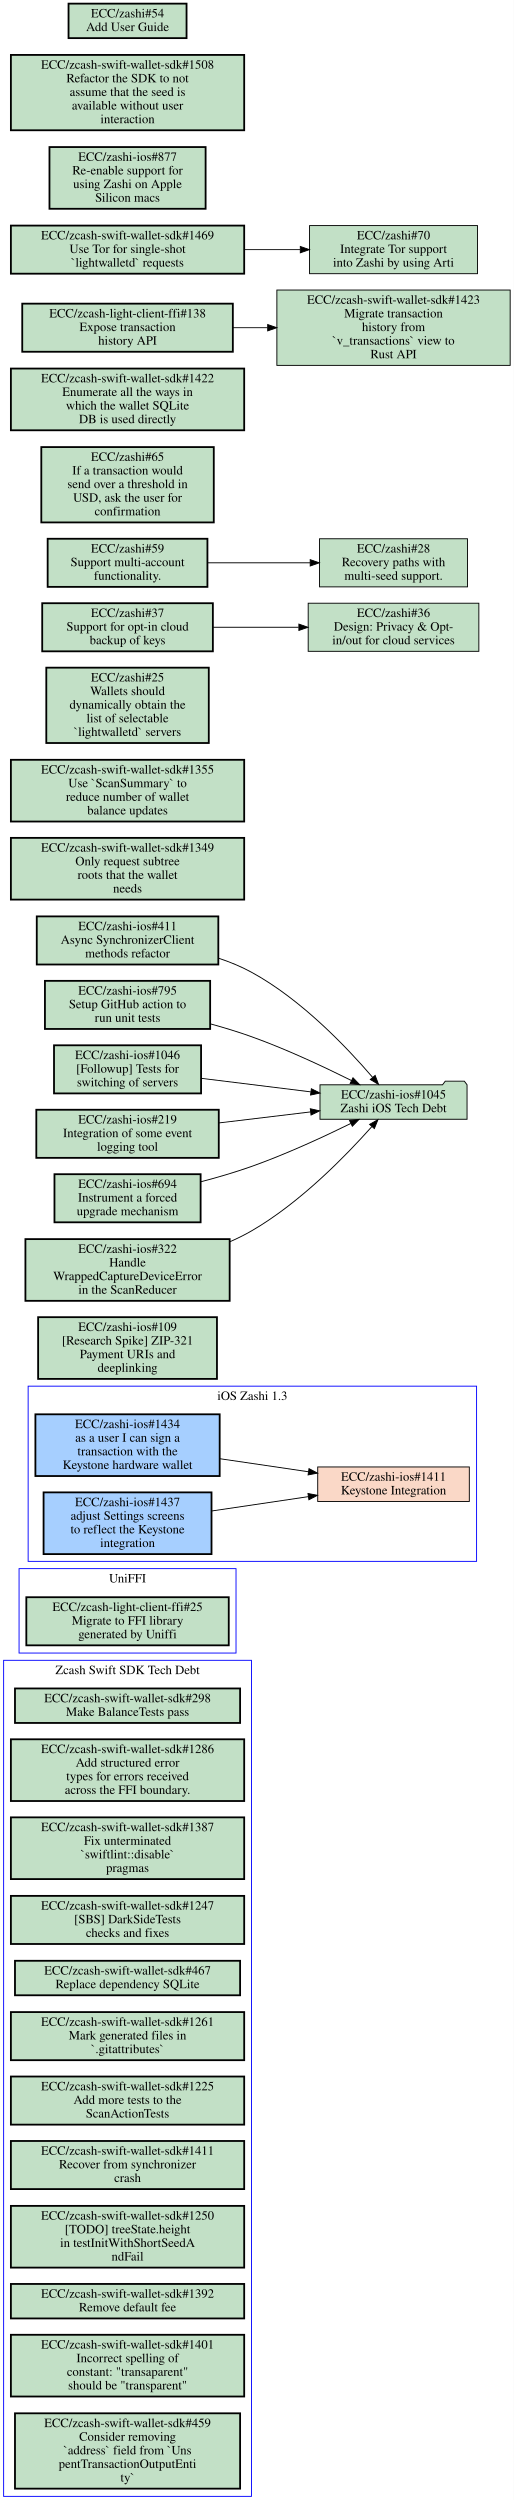
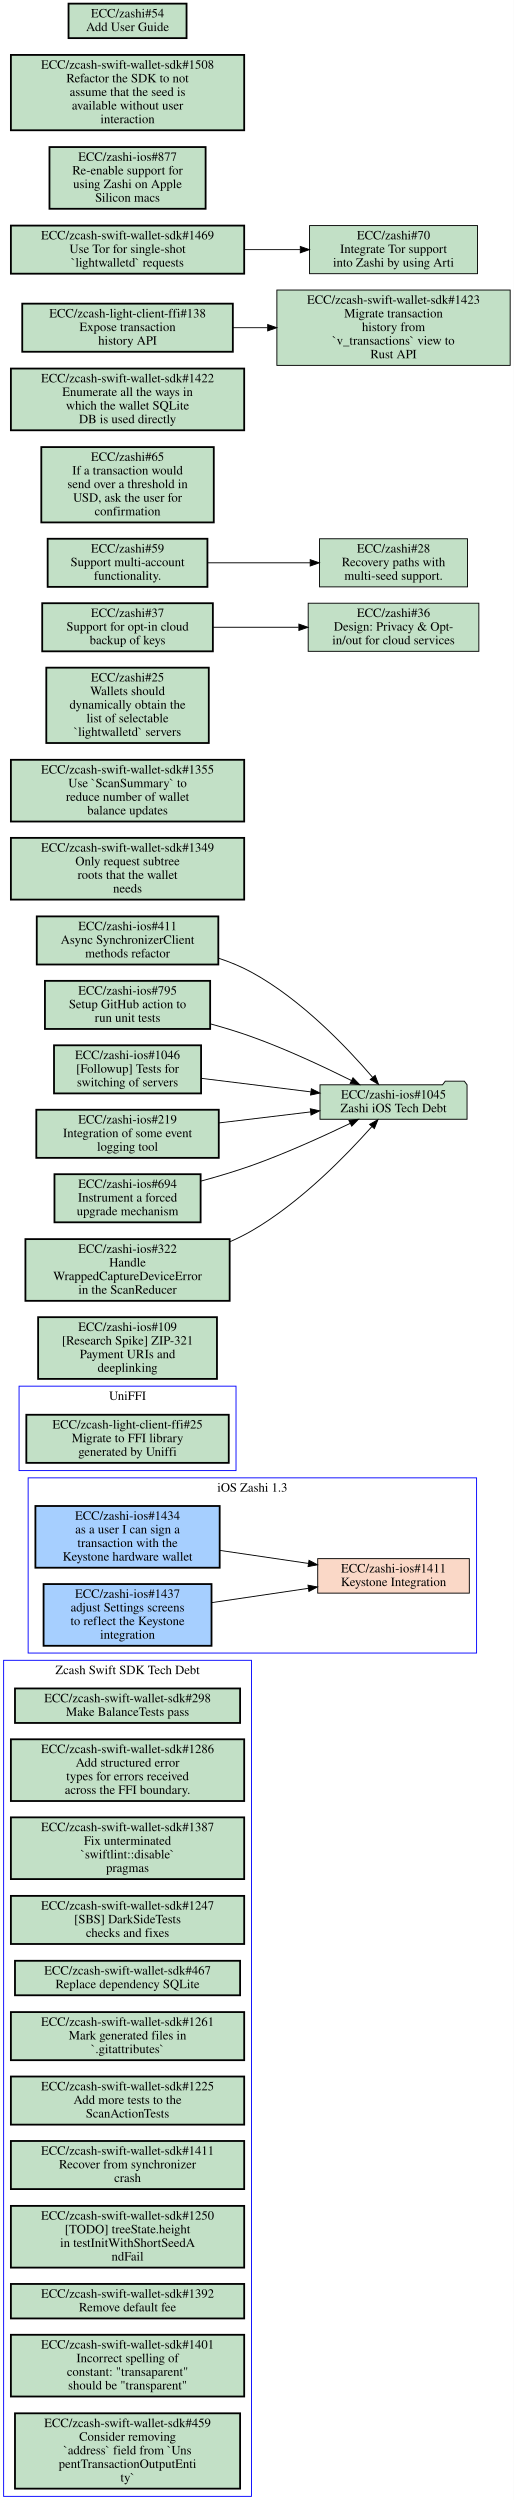
<svg xmlns="http://www.w3.org/2000/svg" xmlns:xlink="http://www.w3.org/1999/xlink" width="566pt" height="2754pt" viewBox="0.00 0.00 566.00 2754.00">
  <g id="graph0" class="graph" transform="scale(1 1) rotate(0) translate(4 2750)">
    <polygon fill="white" stroke="transparent" points="-4,4 -4,-2750 562,-2750 562,4 -4,4" />
    <g id="clust1" class="cluster">
-       <polygon fill="none" stroke="blue" points="17,-929 17,-1022 256,-1022 256,-929 17,-929" />
-       <text text-anchor="middle" x="136.5" y="-1006.8" font-family="Times,serif" font-size="14.00">UniFFI</text>
-     </g>
-     <g id="clust2" class="cluster">
-       <polygon fill="none" stroke="blue" points="27,-1030 27,-1223 521,-1223 521,-1030 27,-1030" />
-       <text text-anchor="middle" x="274" y="-1207.8" font-family="Times,serif" font-size="14.00">iOS Zashi 1.3</text>
-     </g>
-     <g id="clust3" class="cluster">
      <polygon fill="none" stroke="blue" points="0,0 0,-921 273,-921 273,0 0,0" />
      <text text-anchor="middle" x="136.5" y="-905.8" font-family="Times,serif" font-size="14.00">Zcash Swift SDK Tech Debt</text>
    </g>
+     <g id="clust2" class="cluster">
+       <polygon fill="none" stroke="blue" points="17,-1130 17,-1223 256,-1223 256,-1130 17,-1130" />
+       <text text-anchor="middle" x="136.5" y="-1207.8" font-family="Times,serif" font-size="14.00">UniFFI</text>
+     </g>
+     <g id="clust3" class="cluster">
+       <polygon fill="none" stroke="blue" points="27,-929 27,-1122 521,-1122 521,-929 27,-929" />
+       <text text-anchor="middle" x="274" y="-1106.8" font-family="Times,serif" font-size="14.00">iOS Zashi 1.3</text>
+     </g>
    <g id="node1" class="node open">
      <g id="a_node1">
-         <a xlink:href="https://github.com/Electric-Coin-Company/zcash-light-client-ffi/issues/25" xlink:title="ECC/zcash-light-client-ffi#25&#10;Migrate to FFI library&#10;generated by Uniffi" target="_blank">
-           <polygon fill="#c2e0c6" stroke="black" stroke-width="2" points="248,-990.5 25,-990.5 25,-937.5 248,-937.5 248,-990.5" />
-           <text text-anchor="middle" x="136.5" y="-975.3" font-family="Times,serif" font-size="14.00">ECC/zcash-light-client-ffi#25</text>
-           <text text-anchor="middle" x="136.5" y="-960.3" font-family="Times,serif" font-size="14.00">Migrate to FFI library</text>
-           <text text-anchor="middle" x="136.5" y="-945.3" font-family="Times,serif" font-size="14.00">generated by Uniffi</text>
-         </a>
-       </g>
-     </g>
-     <g id="node2" class="node closed">
-       <g id="a_node2">
-         <a xlink:href="https://github.com/Electric-Coin-Company/zashi-ios/issues/1411" xlink:title="ECC/zashi-ios#1411&#10;Keystone Integration" target="_blank">
-           <polygon fill="#fad8c7" stroke="black" points="513,-1134 346,-1134 346,-1096 513,-1096 513,-1134" />
-           <text text-anchor="middle" x="429.5" y="-1118.8" font-family="Times,serif" font-size="14.00">ECC/zashi-ios#1411</text>
-           <text text-anchor="middle" x="429.5" y="-1103.8" font-family="Times,serif" font-size="14.00">Keystone Integration</text>
-         </a>
-       </g>
-     </g>
-     <g id="node3" class="node committed">
-       <g id="a_node3">
-         <a xlink:href="https://github.com/Electric-Coin-Company/zashi-ios/issues/1434" xlink:title="ECC/zashi-ios#1434&#10;as a user I can sign a&#10;transaction with the&#10;Keystone hardware wallet" target="_blank">
-           <polygon fill="#a6cfff" stroke="black" stroke-width="2" points="238,-1192 35,-1192 35,-1124 238,-1124 238,-1192" />
-           <text text-anchor="middle" x="136.5" y="-1176.8" font-family="Times,serif" font-size="14.00">ECC/zashi-ios#1434</text>
-           <text text-anchor="middle" x="136.5" y="-1161.8" font-family="Times,serif" font-size="14.00">as a user I can sign a</text>
-           <text text-anchor="middle" x="136.5" y="-1146.8" font-family="Times,serif" font-size="14.00">transaction with the</text>
-           <text text-anchor="middle" x="136.5" y="-1131.8" font-family="Times,serif" font-size="14.00">Keystone hardware wallet</text>
-         </a>
-       </g>
-     </g>
-     <g id="edge1" class="edge">
-       <path fill="none" stroke="black" d="M238.05,-1143.1C269.78,-1138.5 304.66,-1133.3 335.81,-1128.7" />
-       <polygon fill="black" stroke="black" points="336.41,-1132.15 345.78,-1127.2 335.37,-1125.23 336.41,-1132.15" />
-     </g>
-     <g id="node4" class="node committed">
-       <g id="a_node4">
-         <a xlink:href="https://github.com/Electric-Coin-Company/zashi-ios/issues/1437" xlink:title="ECC/zashi-ios#1437&#10;adjust Settings screens&#10;to reflect the Keystone&#10;integration" target="_blank">
-           <polygon fill="#a6cfff" stroke="black" stroke-width="2" points="229,-1106 44,-1106 44,-1038 229,-1038 229,-1106" />
-           <text text-anchor="middle" x="136.5" y="-1090.8" font-family="Times,serif" font-size="14.00">ECC/zashi-ios#1437</text>
-           <text text-anchor="middle" x="136.5" y="-1075.8" font-family="Times,serif" font-size="14.00">adjust Settings screens</text>
-           <text text-anchor="middle" x="136.5" y="-1060.8" font-family="Times,serif" font-size="14.00">to reflect the Keystone</text>
-           <text text-anchor="middle" x="136.5" y="-1045.8" font-family="Times,serif" font-size="14.00">integration</text>
-         </a>
-       </g>
-     </g>
-     <g id="edge2" class="edge">
-       <path fill="none" stroke="black" d="M229.17,-1085.5C263.14,-1090.6 301.66,-1096.3 335.72,-1101.3" />
-       <polygon fill="black" stroke="black" points="335.26,-1104.77 345.67,-1102.8 336.3,-1097.85 335.26,-1104.77" />
-     </g>
-     <g id="node5" class="node open">
-       <g id="a_node5">
        <a xlink:href="https://github.com/Electric-Coin-Company/zcash-swift-wallet-sdk/issues/298" xlink:title="ECC/zcash-swift-wallet-sdk#298&#10;Make BalanceTests pass" target="_blank">
          <polygon fill="#c2e0c6" stroke="black" stroke-width="2" points="260.5,-890 12.5,-890 12.5,-852 260.5,-852 260.5,-890" />
          <text text-anchor="middle" x="136.5" y="-874.8" font-family="Times,serif" font-size="14.00">ECC/zcash-swift-wallet-sdk#298</text>
          <text text-anchor="middle" x="136.5" y="-859.8" font-family="Times,serif" font-size="14.00">Make BalanceTests pass</text>
        </a>
      </g>
    </g>
-     <g id="node6" class="node open">
-       <g id="a_node6">
+     <g id="node2" class="node open">
+       <g id="a_node2">
        <a xlink:href="https://github.com/Electric-Coin-Company/zcash-swift-wallet-sdk/issues/1286" xlink:title="ECC/zcash-swift-wallet-sdk#1286&#10;Add structured error&#10;types for errors received&#10;across the FFI boundary." target="_blank">
          <polygon fill="#c2e0c6" stroke="black" stroke-width="2" points="265,-834 8,-834 8,-766 265,-766 265,-834" />
          <text text-anchor="middle" x="136.5" y="-818.8" font-family="Times,serif" font-size="14.00">ECC/zcash-swift-wallet-sdk#1286</text>
          <text text-anchor="middle" x="136.5" y="-803.8" font-family="Times,serif" font-size="14.00">Add structured error</text>
          <text text-anchor="middle" x="136.5" y="-788.8" font-family="Times,serif" font-size="14.00">types for errors received</text>
          <text text-anchor="middle" x="136.5" y="-773.8" font-family="Times,serif" font-size="14.00">across the FFI boundary.</text>
        </a>
      </g>
    </g>
-     <g id="node7" class="node open">
-       <g id="a_node7">
+     <g id="node3" class="node open">
+       <g id="a_node3">
        <a xlink:href="https://github.com/Electric-Coin-Company/zcash-swift-wallet-sdk/issues/1387" xlink:title="ECC/zcash-swift-wallet-sdk#1387&#10;Fix unterminated&#10;`swiftlint::disable`&#10;pragmas" target="_blank">
          <polygon fill="#c2e0c6" stroke="black" stroke-width="2" points="265,-748 8,-748 8,-680 265,-680 265,-748" />
          <text text-anchor="middle" x="136.5" y="-732.8" font-family="Times,serif" font-size="14.00">ECC/zcash-swift-wallet-sdk#1387</text>
          <text text-anchor="middle" x="136.5" y="-717.8" font-family="Times,serif" font-size="14.00">Fix unterminated</text>
          <text text-anchor="middle" x="136.5" y="-702.8" font-family="Times,serif" font-size="14.00">`swiftlint::disable`</text>
          <text text-anchor="middle" x="136.5" y="-687.8" font-family="Times,serif" font-size="14.00">pragmas</text>
        </a>
      </g>
    </g>
-     <g id="node8" class="node open">
-       <g id="a_node8">
+     <g id="node4" class="node open">
+       <g id="a_node4">
        <a xlink:href="https://github.com/Electric-Coin-Company/zcash-swift-wallet-sdk/issues/1247" xlink:title="ECC/zcash-swift-wallet-sdk#1247&#10;[SBS] DarkSideTests&#10;checks and fixes" target="_blank">
          <polygon fill="#c2e0c6" stroke="black" stroke-width="2" points="265,-661.5 8,-661.5 8,-608.5 265,-608.5 265,-661.5" />
          <text text-anchor="middle" x="136.5" y="-646.3" font-family="Times,serif" font-size="14.00">ECC/zcash-swift-wallet-sdk#1247</text>
          <text text-anchor="middle" x="136.5" y="-631.3" font-family="Times,serif" font-size="14.00">[SBS] DarkSideTests</text>
          <text text-anchor="middle" x="136.5" y="-616.3" font-family="Times,serif" font-size="14.00">checks and fixes</text>
        </a>
      </g>
    </g>
-     <g id="node9" class="node open">
-       <g id="a_node9">
+     <g id="node5" class="node open">
+       <g id="a_node5">
        <a xlink:href="https://github.com/Electric-Coin-Company/zcash-swift-wallet-sdk/issues/467" xlink:title="ECC/zcash-swift-wallet-sdk#467&#10;Replace dependency SQLite" target="_blank">
          <polygon fill="#c2e0c6" stroke="black" stroke-width="2" points="260.5,-590 12.5,-590 12.5,-552 260.5,-552 260.5,-590" />
          <text text-anchor="middle" x="136.5" y="-574.8" font-family="Times,serif" font-size="14.00">ECC/zcash-swift-wallet-sdk#467</text>
          <text text-anchor="middle" x="136.5" y="-559.8" font-family="Times,serif" font-size="14.00">Replace dependency SQLite</text>
        </a>
      </g>
    </g>
-     <g id="node10" class="node open">
-       <g id="a_node10">
+     <g id="node6" class="node open">
+       <g id="a_node6">
        <a xlink:href="https://github.com/Electric-Coin-Company/zcash-swift-wallet-sdk/issues/1261" xlink:title="ECC/zcash-swift-wallet-sdk#1261&#10;Mark generated files in&#10;`.gitattributes`" target="_blank">
          <polygon fill="#c2e0c6" stroke="black" stroke-width="2" points="265,-533.5 8,-533.5 8,-480.5 265,-480.5 265,-533.5" />
          <text text-anchor="middle" x="136.5" y="-518.3" font-family="Times,serif" font-size="14.00">ECC/zcash-swift-wallet-sdk#1261</text>
          <text text-anchor="middle" x="136.5" y="-503.3" font-family="Times,serif" font-size="14.00">Mark generated files in</text>
          <text text-anchor="middle" x="136.5" y="-488.3" font-family="Times,serif" font-size="14.00">`.gitattributes`</text>
        </a>
      </g>
    </g>
-     <g id="node11" class="node open">
-       <g id="a_node11">
+     <g id="node7" class="node open">
+       <g id="a_node7">
        <a xlink:href="https://github.com/Electric-Coin-Company/zcash-swift-wallet-sdk/issues/1225" xlink:title="ECC/zcash-swift-wallet-sdk#1225&#10;Add more tests to the&#10;ScanActionTests" target="_blank">
          <polygon fill="#c2e0c6" stroke="black" stroke-width="2" points="265,-462.5 8,-462.5 8,-409.5 265,-409.5 265,-462.5" />
          <text text-anchor="middle" x="136.5" y="-447.3" font-family="Times,serif" font-size="14.00">ECC/zcash-swift-wallet-sdk#1225</text>
          <text text-anchor="middle" x="136.5" y="-432.3" font-family="Times,serif" font-size="14.00">Add more tests to the</text>
          <text text-anchor="middle" x="136.5" y="-417.3" font-family="Times,serif" font-size="14.00">ScanActionTests</text>
        </a>
      </g>
    </g>
-     <g id="node12" class="node open">
-       <g id="a_node12">
+     <g id="node8" class="node open">
+       <g id="a_node8">
        <a xlink:href="https://github.com/Electric-Coin-Company/zcash-swift-wallet-sdk/issues/1411" xlink:title="ECC/zcash-swift-wallet-sdk#1411&#10;Recover from synchronizer&#10;crash" target="_blank">
          <polygon fill="#c2e0c6" stroke="black" stroke-width="2" points="265,-391.5 8,-391.5 8,-338.5 265,-338.5 265,-391.5" />
          <text text-anchor="middle" x="136.5" y="-376.3" font-family="Times,serif" font-size="14.00">ECC/zcash-swift-wallet-sdk#1411</text>
          <text text-anchor="middle" x="136.5" y="-361.3" font-family="Times,serif" font-size="14.00">Recover from synchronizer</text>
          <text text-anchor="middle" x="136.5" y="-346.3" font-family="Times,serif" font-size="14.00">crash</text>
        </a>
      </g>
    </g>
-     <g id="node13" class="node open">
-       <g id="a_node13">
+     <g id="node9" class="node open">
+       <g id="a_node9">
        <a xlink:href="https://github.com/Electric-Coin-Company/zcash-swift-wallet-sdk/issues/1250" xlink:title="ECC/zcash-swift-wallet-sdk#1250&#10;[TODO] treeState.height&#10;in testInitWithShortSeedA&#10;ndFail" target="_blank">
          <polygon fill="#c2e0c6" stroke="black" stroke-width="2" points="265,-320 8,-320 8,-252 265,-252 265,-320" />
          <text text-anchor="middle" x="136.5" y="-304.8" font-family="Times,serif" font-size="14.00">ECC/zcash-swift-wallet-sdk#1250</text>
          <text text-anchor="middle" x="136.5" y="-289.8" font-family="Times,serif" font-size="14.00">[TODO] treeState.height</text>
          <text text-anchor="middle" x="136.5" y="-274.8" font-family="Times,serif" font-size="14.00">in testInitWithShortSeedA</text>
          <text text-anchor="middle" x="136.5" y="-259.8" font-family="Times,serif" font-size="14.00">ndFail</text>
        </a>
      </g>
    </g>
-     <g id="node14" class="node open">
-       <g id="a_node14">
+     <g id="node10" class="node open">
+       <g id="a_node10">
        <a xlink:href="https://github.com/Electric-Coin-Company/zcash-swift-wallet-sdk/issues/1392" xlink:title="ECC/zcash-swift-wallet-sdk#1392&#10;Remove default fee" target="_blank">
          <polygon fill="#c2e0c6" stroke="black" stroke-width="2" points="265,-234 8,-234 8,-196 265,-196 265,-234" />
          <text text-anchor="middle" x="136.5" y="-218.8" font-family="Times,serif" font-size="14.00">ECC/zcash-swift-wallet-sdk#1392</text>
          <text text-anchor="middle" x="136.5" y="-203.8" font-family="Times,serif" font-size="14.00">Remove default fee</text>
        </a>
      </g>
    </g>
-     <g id="node15" class="node open">
-       <g id="a_node15">
+     <g id="node11" class="node open">
+       <g id="a_node11">
        <a xlink:href="https://github.com/Electric-Coin-Company/zcash-swift-wallet-sdk/issues/1401" xlink:title="ECC/zcash-swift-wallet-sdk#1401&#10;Incorrect spelling of&#10;constant: &quot;transaparent&quot;&#10;should be &quot;transparent&quot;" target="_blank">
          <polygon fill="#c2e0c6" stroke="black" stroke-width="2" points="265,-178 8,-178 8,-110 265,-110 265,-178" />
          <text text-anchor="middle" x="136.5" y="-162.8" font-family="Times,serif" font-size="14.00">ECC/zcash-swift-wallet-sdk#1401</text>
          <text text-anchor="middle" x="136.5" y="-147.8" font-family="Times,serif" font-size="14.00">Incorrect spelling of</text>
          <text text-anchor="middle" x="136.5" y="-132.8" font-family="Times,serif" font-size="14.00">constant: "transaparent"</text>
          <text text-anchor="middle" x="136.5" y="-117.8" font-family="Times,serif" font-size="14.00">should be "transparent"</text>
        </a>
      </g>
    </g>
-     <g id="node16" class="node open">
-       <g id="a_node16">
+     <g id="node12" class="node open">
+       <g id="a_node12">
        <a xlink:href="https://github.com/Electric-Coin-Company/zcash-swift-wallet-sdk/issues/459" xlink:title="ECC/zcash-swift-wallet-sdk#459&#10;Consider removing&#10;`address` field from `Uns&#10;pentTransactionOutputEnti&#10;ty`" target="_blank">
          <polygon fill="#c2e0c6" stroke="black" stroke-width="2" points="260.5,-91.5 12.5,-91.5 12.5,-8.5 260.5,-8.5 260.5,-91.5" />
          <text text-anchor="middle" x="136.5" y="-76.3" font-family="Times,serif" font-size="14.00">ECC/zcash-swift-wallet-sdk#459</text>
          <text text-anchor="middle" x="136.5" y="-61.3" font-family="Times,serif" font-size="14.00">Consider removing</text>
          <text text-anchor="middle" x="136.5" y="-46.3" font-family="Times,serif" font-size="14.00">`address` field from `Uns</text>
          <text text-anchor="middle" x="136.5" y="-31.3" font-family="Times,serif" font-size="14.00">pentTransactionOutputEnti</text>
          <text text-anchor="middle" x="136.5" y="-16.3" font-family="Times,serif" font-size="14.00">ty`</text>
        </a>
      </g>
+     </g>
+     <g id="node13" class="node open">
+       <g id="a_node13">
+         <a xlink:href="https://github.com/Electric-Coin-Company/zcash-light-client-ffi/issues/25" xlink:title="ECC/zcash-light-client-ffi#25&#10;Migrate to FFI library&#10;generated by Uniffi" target="_blank">
+           <polygon fill="#c2e0c6" stroke="black" stroke-width="2" points="248,-1191.5 25,-1191.5 25,-1138.5 248,-1138.5 248,-1191.5" />
+           <text text-anchor="middle" x="136.5" y="-1176.3" font-family="Times,serif" font-size="14.00">ECC/zcash-light-client-ffi#25</text>
+           <text text-anchor="middle" x="136.5" y="-1161.3" font-family="Times,serif" font-size="14.00">Migrate to FFI library</text>
+           <text text-anchor="middle" x="136.5" y="-1146.3" font-family="Times,serif" font-size="14.00">generated by Uniffi</text>
+         </a>
+       </g>
+     </g>
+     <g id="node14" class="node closed">
+       <g id="a_node14">
+         <a xlink:href="https://github.com/Electric-Coin-Company/zashi-ios/issues/1411" xlink:title="ECC/zashi-ios#1411&#10;Keystone Integration" target="_blank">
+           <polygon fill="#fad8c7" stroke="black" points="513,-1033 346,-1033 346,-995 513,-995 513,-1033" />
+           <text text-anchor="middle" x="429.5" y="-1017.8" font-family="Times,serif" font-size="14.00">ECC/zashi-ios#1411</text>
+           <text text-anchor="middle" x="429.5" y="-1002.8" font-family="Times,serif" font-size="14.00">Keystone Integration</text>
+         </a>
+       </g>
+     </g>
+     <g id="node15" class="node committed">
+       <g id="a_node15">
+         <a xlink:href="https://github.com/Electric-Coin-Company/zashi-ios/issues/1434" xlink:title="ECC/zashi-ios#1434&#10;as a user I can sign a&#10;transaction with the&#10;Keystone hardware wallet" target="_blank">
+           <polygon fill="#a6cfff" stroke="black" stroke-width="2" points="238,-1091 35,-1091 35,-1023 238,-1023 238,-1091" />
+           <text text-anchor="middle" x="136.5" y="-1075.8" font-family="Times,serif" font-size="14.00">ECC/zashi-ios#1434</text>
+           <text text-anchor="middle" x="136.5" y="-1060.8" font-family="Times,serif" font-size="14.00">as a user I can sign a</text>
+           <text text-anchor="middle" x="136.5" y="-1045.8" font-family="Times,serif" font-size="14.00">transaction with the</text>
+           <text text-anchor="middle" x="136.5" y="-1030.8" font-family="Times,serif" font-size="14.00">Keystone hardware wallet</text>
+         </a>
+       </g>
+     </g>
+     <g id="edge1" class="edge">
+       <path fill="none" stroke="black" d="M238.05,-1042.1C269.78,-1037.5 304.66,-1032.3 335.81,-1027.7" />
+       <polygon fill="black" stroke="black" points="336.41,-1031.15 345.78,-1026.2 335.37,-1024.23 336.41,-1031.15" />
+     </g>
+     <g id="node16" class="node committed">
+       <g id="a_node16">
+         <a xlink:href="https://github.com/Electric-Coin-Company/zashi-ios/issues/1437" xlink:title="ECC/zashi-ios#1437&#10;adjust Settings screens&#10;to reflect the Keystone&#10;integration" target="_blank">
+           <polygon fill="#a6cfff" stroke="black" stroke-width="2" points="229,-1005 44,-1005 44,-937 229,-937 229,-1005" />
+           <text text-anchor="middle" x="136.5" y="-989.8" font-family="Times,serif" font-size="14.00">ECC/zashi-ios#1437</text>
+           <text text-anchor="middle" x="136.5" y="-974.8" font-family="Times,serif" font-size="14.00">adjust Settings screens</text>
+           <text text-anchor="middle" x="136.5" y="-959.8" font-family="Times,serif" font-size="14.00">to reflect the Keystone</text>
+           <text text-anchor="middle" x="136.5" y="-944.8" font-family="Times,serif" font-size="14.00">integration</text>
+         </a>
+       </g>
+     </g>
+     <g id="edge2" class="edge">
+       <path fill="none" stroke="black" d="M229.17,-984.55C263.14,-989.57 301.66,-995.3 335.72,-1000.3" />
+       <polygon fill="black" stroke="black" points="335.26,-1003.77 345.67,-1001.8 336.3,-996.85 335.26,-1003.77" />
    </g>
    <g id="node17" class="node open">
      <g id="a_node17">
        <a xlink:href="https://github.com/Electric-Coin-Company/zashi-ios/issues/109" xlink:title="ECC/zashi-ios#109&#10;[Research Spike] ZIP-321&#10;Payment URIs and&#10;deeplinking" target="_blank">
          <polygon fill="#c2e0c6" stroke="black" stroke-width="2" points="235,-1299 38,-1299 38,-1231 235,-1231 235,-1299" />
          <text text-anchor="middle" x="136.5" y="-1283.8" font-family="Times,serif" font-size="14.00">ECC/zashi-ios#109</text>
          <text text-anchor="middle" x="136.5" y="-1268.8" font-family="Times,serif" font-size="14.00">[Research Spike] ZIP-321</text>
          <text text-anchor="middle" x="136.5" y="-1253.8" font-family="Times,serif" font-size="14.00">Payment URIs and</text>
          <text text-anchor="middle" x="136.5" y="-1238.8" font-family="Times,serif" font-size="14.00">deeplinking</text>
        </a>
      </g>
    </g>
    <g id="node18" class="node open">
      <g id="a_node18">
        <a xlink:href="https://github.com/Electric-Coin-Company/zashi-ios/issues/411" xlink:title="ECC/zashi-ios#411&#10;Async SynchronizerClient&#10;methods refactor" target="_blank">
          <polygon fill="#c2e0c6" stroke="black" stroke-width="2" points="236.5,-1740.5 36.5,-1740.5 36.5,-1687.5 236.5,-1687.5 236.5,-1740.5" />
          <text text-anchor="middle" x="136.5" y="-1725.3" font-family="Times,serif" font-size="14.00">ECC/zashi-ios#411</text>
          <text text-anchor="middle" x="136.5" y="-1710.3" font-family="Times,serif" font-size="14.00">Async SynchronizerClient</text>
          <text text-anchor="middle" x="136.5" y="-1695.3" font-family="Times,serif" font-size="14.00">methods refactor</text>
        </a>
      </g>
    </g>
    <g id="node19" class="node open">
      <g id="a_node19">
        <a xlink:href="https://github.com/Electric-Coin-Company/zashi-ios/issues/1045" xlink:title="ECC/zashi-ios#1045&#10;Zashi iOS Tech Debt" target="_blank">
          <polygon fill="#c2e0c6" stroke="black" points="510.5,-1555 507.5,-1559 486.5,-1559 483.5,-1555 348.5,-1555 348.5,-1517 510.5,-1517 510.5,-1555" />
          <text text-anchor="middle" x="429.5" y="-1539.8" font-family="Times,serif" font-size="14.00">ECC/zashi-ios#1045</text>
          <text text-anchor="middle" x="429.5" y="-1524.8" font-family="Times,serif" font-size="14.00">Zashi iOS Tech Debt</text>
        </a>
      </g>
    </g>
    <g id="edge3" class="edge">
      <path fill="none" stroke="black" d="M236.64,-1694.5C249.25,-1690.3 261.69,-1685.2 273,-1679 327.95,-1649.1 378.7,-1595.6 406.46,-1563.2" />
      <polygon fill="black" stroke="black" points="409.26,-1565.31 413.01,-1555.4 403.9,-1560.81 409.26,-1565.31" />
    </g>
    <g id="node20" class="node open">
      <g id="a_node20">
        <a xlink:href="https://github.com/Electric-Coin-Company/zashi-ios/issues/795" xlink:title="ECC/zashi-ios#795&#10;Setup GitHub action to&#10;run unit tests" target="_blank">
          <polygon fill="#c2e0c6" stroke="black" stroke-width="2" points="227.5,-1669.5 45.5,-1669.5 45.5,-1616.5 227.5,-1616.5 227.5,-1669.5" />
          <text text-anchor="middle" x="136.5" y="-1654.3" font-family="Times,serif" font-size="14.00">ECC/zashi-ios#795</text>
          <text text-anchor="middle" x="136.5" y="-1639.3" font-family="Times,serif" font-size="14.00">Setup GitHub action to</text>
          <text text-anchor="middle" x="136.5" y="-1624.3" font-family="Times,serif" font-size="14.00">run unit tests</text>
        </a>
      </g>
    </g>
    <g id="edge4" class="edge">
      <path fill="none" stroke="black" d="M227.84,-1622.1C243.06,-1617.9 258.59,-1613.2 273,-1608 311.08,-1594.4 352.57,-1574.9 383.1,-1559.7" />
      <polygon fill="black" stroke="black" points="384.86,-1562.73 392.21,-1555.1 381.71,-1556.48 384.86,-1562.73" />
    </g>
    <g id="node21" class="node open">
      <g id="a_node21">
        <a xlink:href="https://github.com/Electric-Coin-Company/zcash-swift-wallet-sdk/issues/1349" xlink:title="ECC/zcash-swift-wallet-sdk#1349&#10;Only request subtree&#10;roots that the wallet&#10;needs" target="_blank">
          <polygon fill="#c2e0c6" stroke="black" stroke-width="2" points="265,-1827 8,-1827 8,-1759 265,-1759 265,-1827" />
          <text text-anchor="middle" x="136.5" y="-1811.8" font-family="Times,serif" font-size="14.00">ECC/zcash-swift-wallet-sdk#1349</text>
          <text text-anchor="middle" x="136.5" y="-1796.8" font-family="Times,serif" font-size="14.00">Only request subtree</text>
          <text text-anchor="middle" x="136.5" y="-1781.8" font-family="Times,serif" font-size="14.00">roots that the wallet</text>
          <text text-anchor="middle" x="136.5" y="-1766.8" font-family="Times,serif" font-size="14.00">needs</text>
        </a>
      </g>
    </g>
    <g id="node22" class="node open">
      <g id="a_node22">
        <a xlink:href="https://github.com/Electric-Coin-Company/zcash-swift-wallet-sdk/issues/1355" xlink:title="ECC/zcash-swift-wallet-sdk#1355&#10;Use `ScanSummary` to&#10;reduce number of wallet&#10;balance updates" target="_blank">
          <polygon fill="#c2e0c6" stroke="black" stroke-width="2" points="265,-1913 8,-1913 8,-1845 265,-1845 265,-1913" />
          <text text-anchor="middle" x="136.5" y="-1897.8" font-family="Times,serif" font-size="14.00">ECC/zcash-swift-wallet-sdk#1355</text>
          <text text-anchor="middle" x="136.5" y="-1882.8" font-family="Times,serif" font-size="14.00">Use `ScanSummary` to</text>
          <text text-anchor="middle" x="136.5" y="-1867.8" font-family="Times,serif" font-size="14.00">reduce number of wallet</text>
          <text text-anchor="middle" x="136.5" y="-1852.8" font-family="Times,serif" font-size="14.00">balance updates</text>
        </a>
      </g>
    </g>
    <g id="node23" class="node open">
      <g id="a_node23">
        <a xlink:href="https://github.com/Electric-Coin-Company/zashi-ios/issues/1046" xlink:title="ECC/zashi-ios#1046&#10;[Followup] Tests for&#10;switching of servers" target="_blank">
          <polygon fill="#c2e0c6" stroke="black" stroke-width="2" points="217.5,-1598.5 55.5,-1598.5 55.5,-1545.5 217.5,-1545.5 217.5,-1598.5" />
          <text text-anchor="middle" x="136.5" y="-1583.3" font-family="Times,serif" font-size="14.00">ECC/zashi-ios#1046</text>
          <text text-anchor="middle" x="136.5" y="-1568.3" font-family="Times,serif" font-size="14.00">[Followup] Tests for</text>
          <text text-anchor="middle" x="136.5" y="-1553.3" font-family="Times,serif" font-size="14.00">switching of servers</text>
        </a>
      </g>
    </g>
    <g id="edge5" class="edge">
      <path fill="none" stroke="black" d="M217.79,-1562.1C255.16,-1557.4 299.77,-1551.9 338.3,-1547.2" />
      <polygon fill="black" stroke="black" points="338.99,-1550.64 348.47,-1545.9 338.11,-1543.7 338.99,-1550.64" />
    </g>
    <g id="node24" class="node open">
      <g id="a_node24">
        <a xlink:href="https://github.com/Electric-Coin-Company/zashi/issues/25" xlink:title="ECC/zashi#25&#10;Wallets should&#10;dynamically obtain the&#10;list of selectable&#10;`lightwalletd` servers" target="_blank">
          <polygon fill="#c2e0c6" stroke="black" stroke-width="2" points="226,-2014.5 47,-2014.5 47,-1931.5 226,-1931.5 226,-2014.5" />
          <text text-anchor="middle" x="136.5" y="-1999.3" font-family="Times,serif" font-size="14.00">ECC/zashi#25</text>
          <text text-anchor="middle" x="136.5" y="-1984.3" font-family="Times,serif" font-size="14.00">Wallets should</text>
          <text text-anchor="middle" x="136.5" y="-1969.3" font-family="Times,serif" font-size="14.00">dynamically obtain the</text>
          <text text-anchor="middle" x="136.5" y="-1954.3" font-family="Times,serif" font-size="14.00">list of selectable</text>
          <text text-anchor="middle" x="136.5" y="-1939.3" font-family="Times,serif" font-size="14.00">`lightwalletd` servers</text>
        </a>
      </g>
    </g>
    <g id="node25" class="node open">
      <g id="a_node25">
        <a xlink:href="https://github.com/Electric-Coin-Company/zashi/issues/37" xlink:title="ECC/zashi#37&#10;Support for opt-in cloud&#10;backup of keys" target="_blank">
          <polygon fill="#c2e0c6" stroke="black" stroke-width="2" points="230.5,-2085.5 42.5,-2085.5 42.5,-2032.5 230.5,-2032.5 230.5,-2085.5" />
          <text text-anchor="middle" x="136.5" y="-2070.3" font-family="Times,serif" font-size="14.00">ECC/zashi#37</text>
          <text text-anchor="middle" x="136.5" y="-2055.3" font-family="Times,serif" font-size="14.00">Support for opt-in cloud</text>
          <text text-anchor="middle" x="136.5" y="-2040.3" font-family="Times,serif" font-size="14.00">backup of keys</text>
        </a>
      </g>
    </g>
    <g id="node26" class="node open">
      <g id="a_node26">
        <a xlink:href="https://github.com/Electric-Coin-Company/zashi/issues/36" xlink:title="ECC/zashi#36&#10;Design: Privacy &amp; Opt-&#10;in/out for cloud services" target="_blank">
          <polygon fill="#c2e0c6" stroke="black" points="523.5,-2085.5 335.5,-2085.5 335.5,-2032.5 523.5,-2032.5 523.5,-2085.5" />
          <text text-anchor="middle" x="429.5" y="-2070.3" font-family="Times,serif" font-size="14.00">ECC/zashi#36</text>
          <text text-anchor="middle" x="429.5" y="-2055.3" font-family="Times,serif" font-size="14.00">Design: Privacy &amp; Opt-</text>
          <text text-anchor="middle" x="429.5" y="-2040.3" font-family="Times,serif" font-size="14.00">in/out for cloud services</text>
        </a>
      </g>
    </g>
    <g id="edge6" class="edge">
      <path fill="none" stroke="black" d="M230.77,-2059C260.8,-2059 294.24,-2059 324.95,-2059" />
      <polygon fill="black" stroke="black" points="325.25,-2062.5 335.25,-2059 325.25,-2055.5 325.25,-2062.5" />
    </g>
    <g id="node27" class="node open">
      <g id="a_node27">
        <a xlink:href="https://github.com/Electric-Coin-Company/zashi-ios/issues/219" xlink:title="ECC/zashi-ios#219&#10;Integration of some event&#10;logging tool" target="_blank">
          <polygon fill="#c2e0c6" stroke="black" stroke-width="2" points="237,-1527.5 36,-1527.5 36,-1474.5 237,-1474.5 237,-1527.5" />
          <text text-anchor="middle" x="136.5" y="-1512.3" font-family="Times,serif" font-size="14.00">ECC/zashi-ios#219</text>
          <text text-anchor="middle" x="136.5" y="-1497.3" font-family="Times,serif" font-size="14.00">Integration of some event</text>
          <text text-anchor="middle" x="136.5" y="-1482.3" font-family="Times,serif" font-size="14.00">logging tool</text>
        </a>
      </g>
    </g>
    <g id="edge7" class="edge">
      <path fill="none" stroke="black" d="M237.24,-1513C269.9,-1516.9 305.99,-1521.3 337.93,-1525.1" />
      <polygon fill="black" stroke="black" points="337.81,-1528.61 348.15,-1526.3 338.63,-1521.66 337.81,-1528.61" />
    </g>
    <g id="node28" class="node open">
      <g id="a_node28">
        <a xlink:href="https://github.com/Electric-Coin-Company/zashi-ios/issues/694" xlink:title="ECC/zashi-ios#694&#10;Instrument a forced&#10;upgrade mechanism" target="_blank">
          <polygon fill="#c2e0c6" stroke="black" stroke-width="2" points="217,-1456.5 56,-1456.5 56,-1403.5 217,-1403.5 217,-1456.5" />
          <text text-anchor="middle" x="136.5" y="-1441.3" font-family="Times,serif" font-size="14.00">ECC/zashi-ios#694</text>
          <text text-anchor="middle" x="136.5" y="-1426.3" font-family="Times,serif" font-size="14.00">Instrument a forced</text>
          <text text-anchor="middle" x="136.5" y="-1411.3" font-family="Times,serif" font-size="14.00">upgrade mechanism</text>
        </a>
      </g>
    </g>
    <g id="edge8" class="edge">
-       <path fill="none" stroke="black" d="M217.02,-1448.1C235.58,-1452.9 255.14,-1458.7 273,-1465 310.77,-1478.4 351.96,-1497.4 382.45,-1512.4" />
-       <polygon fill="black" stroke="black" points="381.04,-1515.61 391.56,-1516.9 384.14,-1509.33 381.04,-1515.61" />
+       <path fill="none" stroke="black" d="M217.34,-1448.9C235.79,-1453.9 255.22,-1459.7 273,-1466 310.42,-1479.3 351.31,-1497.9 381.77,-1512.5" />
+       <polygon fill="black" stroke="black" points="380.35,-1515.7 390.87,-1517 383.46,-1509.43 380.35,-1515.7" />
    </g>
    <g id="node29" class="node open">
      <g id="a_node29">
        <a xlink:href="https://github.com/Electric-Coin-Company/zashi-ios/issues/322" xlink:title="ECC/zashi-ios#322&#10;Handle&#10;WrappedCaptureDeviceError&#10;in the ScanReducer" target="_blank">
          <polygon fill="#c2e0c6" stroke="black" stroke-width="2" points="249,-1385 24,-1385 24,-1317 249,-1317 249,-1385" />
          <text text-anchor="middle" x="136.5" y="-1369.8" font-family="Times,serif" font-size="14.00">ECC/zashi-ios#322</text>
          <text text-anchor="middle" x="136.5" y="-1354.8" font-family="Times,serif" font-size="14.00">Handle</text>
          <text text-anchor="middle" x="136.5" y="-1339.8" font-family="Times,serif" font-size="14.00">WrappedCaptureDeviceError</text>
          <text text-anchor="middle" x="136.5" y="-1324.8" font-family="Times,serif" font-size="14.00">in the ScanReducer</text>
        </a>
      </g>
    </g>
    <g id="edge9" class="edge">
      <path fill="none" stroke="black" d="M249.02,-1382C257.32,-1385.6 265.41,-1389.6 273,-1394 326.7,-1425 377.51,-1477.3 405.68,-1509" />
      <polygon fill="black" stroke="black" points="403.12,-1511.39 412.34,-1516.6 408.38,-1506.77 403.12,-1511.39" />
    </g>
    <g id="node30" class="node open">
      <g id="a_node30">
        <a xlink:href="https://github.com/Electric-Coin-Company/zashi/issues/59" xlink:title="ECC/zashi#59&#10;Support multi-account&#10;functionality." target="_blank">
          <polygon fill="#c2e0c6" stroke="black" stroke-width="2" points="224.5,-2156.5 48.5,-2156.5 48.5,-2103.5 224.5,-2103.5 224.5,-2156.5" />
          <text text-anchor="middle" x="136.5" y="-2141.3" font-family="Times,serif" font-size="14.00">ECC/zashi#59</text>
          <text text-anchor="middle" x="136.5" y="-2126.3" font-family="Times,serif" font-size="14.00">Support multi-account</text>
          <text text-anchor="middle" x="136.5" y="-2111.3" font-family="Times,serif" font-size="14.00">functionality.</text>
        </a>
      </g>
    </g>
    <g id="node31" class="node open">
      <g id="a_node31">
        <a xlink:href="https://github.com/Electric-Coin-Company/zashi/issues/28" xlink:title="ECC/zashi#28&#10;Recovery paths with&#10;multi-seed support." target="_blank">
          <polygon fill="#c2e0c6" stroke="black" points="511,-2156.5 348,-2156.5 348,-2103.5 511,-2103.5 511,-2156.5" />
          <text text-anchor="middle" x="429.5" y="-2141.3" font-family="Times,serif" font-size="14.00">ECC/zashi#28</text>
          <text text-anchor="middle" x="429.5" y="-2126.3" font-family="Times,serif" font-size="14.00">Recovery paths with</text>
          <text text-anchor="middle" x="429.5" y="-2111.3" font-family="Times,serif" font-size="14.00">multi-seed support.</text>
        </a>
      </g>
    </g>
    <g id="edge10" class="edge">
      <path fill="none" stroke="black" d="M224.81,-2130C260.46,-2130 301.7,-2130 337.71,-2130" />
      <polygon fill="black" stroke="black" points="337.72,-2133.5 347.72,-2130 337.72,-2126.5 337.72,-2133.5" />
    </g>
    <g id="node32" class="node open">
      <g id="a_node32">
        <a xlink:href="https://github.com/Electric-Coin-Company/zashi/issues/65" xlink:title="ECC/zashi#65&#10;If a transaction would&#10;send over a threshold in&#10;USD, ask the user for&#10;confirmation" target="_blank">
          <polygon fill="#c2e0c6" stroke="black" stroke-width="2" points="231.5,-2257.5 41.5,-2257.5 41.5,-2174.5 231.5,-2174.5 231.5,-2257.5" />
          <text text-anchor="middle" x="136.5" y="-2242.3" font-family="Times,serif" font-size="14.00">ECC/zashi#65</text>
          <text text-anchor="middle" x="136.5" y="-2227.3" font-family="Times,serif" font-size="14.00">If a transaction would</text>
          <text text-anchor="middle" x="136.5" y="-2212.3" font-family="Times,serif" font-size="14.00">send over a threshold in</text>
          <text text-anchor="middle" x="136.5" y="-2197.3" font-family="Times,serif" font-size="14.00">USD, ask the user for</text>
          <text text-anchor="middle" x="136.5" y="-2182.3" font-family="Times,serif" font-size="14.00">confirmation</text>
        </a>
      </g>
    </g>
    <g id="node33" class="node open">
      <g id="a_node33">
        <a xlink:href="https://github.com/Electric-Coin-Company/zcash-swift-wallet-sdk/issues/1422" xlink:title="ECC/zcash-swift-wallet-sdk#1422&#10;Enumerate all the ways in&#10;which the wallet SQLite&#10;DB is used directly" target="_blank">
          <polygon fill="#c2e0c6" stroke="black" stroke-width="2" points="265,-2344 8,-2344 8,-2276 265,-2276 265,-2344" />
          <text text-anchor="middle" x="136.5" y="-2328.8" font-family="Times,serif" font-size="14.00">ECC/zcash-swift-wallet-sdk#1422</text>
          <text text-anchor="middle" x="136.5" y="-2313.8" font-family="Times,serif" font-size="14.00">Enumerate all the ways in</text>
          <text text-anchor="middle" x="136.5" y="-2298.8" font-family="Times,serif" font-size="14.00">which the wallet SQLite</text>
          <text text-anchor="middle" x="136.5" y="-2283.8" font-family="Times,serif" font-size="14.00">DB is used directly</text>
        </a>
      </g>
    </g>
    <g id="node34" class="node open">
      <g id="a_node34">
        <a xlink:href="https://github.com/Electric-Coin-Company/zcash-light-client-ffi/issues/138" xlink:title="ECC/zcash-light-client-ffi#138&#10;Expose transaction&#10;history API" target="_blank">
          <polygon fill="#c2e0c6" stroke="black" stroke-width="2" points="252.5,-2415.5 20.5,-2415.5 20.5,-2362.5 252.5,-2362.5 252.5,-2415.5" />
          <text text-anchor="middle" x="136.5" y="-2400.3" font-family="Times,serif" font-size="14.00">ECC/zcash-light-client-ffi#138</text>
          <text text-anchor="middle" x="136.5" y="-2385.3" font-family="Times,serif" font-size="14.00">Expose transaction</text>
          <text text-anchor="middle" x="136.5" y="-2370.3" font-family="Times,serif" font-size="14.00">history API</text>
        </a>
      </g>
    </g>
    <g id="node35" class="node open">
      <g id="a_node35">
        <a xlink:href="https://github.com/Electric-Coin-Company/zcash-swift-wallet-sdk/issues/1423" xlink:title="ECC/zcash-swift-wallet-sdk#1423&#10;Migrate transaction&#10;history from&#10;`v_transactions` view to&#10;Rust API" target="_blank">
          <polygon fill="#c2e0c6" stroke="black" points="558,-2430.5 301,-2430.5 301,-2347.5 558,-2347.5 558,-2430.5" />
          <text text-anchor="middle" x="429.5" y="-2415.3" font-family="Times,serif" font-size="14.00">ECC/zcash-swift-wallet-sdk#1423</text>
          <text text-anchor="middle" x="429.5" y="-2400.3" font-family="Times,serif" font-size="14.00">Migrate transaction</text>
          <text text-anchor="middle" x="429.5" y="-2385.3" font-family="Times,serif" font-size="14.00">history from</text>
          <text text-anchor="middle" x="429.5" y="-2370.3" font-family="Times,serif" font-size="14.00">`v_transactions` view to</text>
          <text text-anchor="middle" x="429.5" y="-2355.3" font-family="Times,serif" font-size="14.00">Rust API</text>
        </a>
      </g>
    </g>
    <g id="edge11" class="edge">
      <path fill="none" stroke="black" d="M252.51,-2389C265.05,-2389 277.9,-2389 290.67,-2389" />
      <polygon fill="black" stroke="black" points="290.89,-2392.5 300.89,-2389 290.89,-2385.5 290.89,-2392.5" />
    </g>
    <g id="node36" class="node open">
      <g id="a_node36">
        <a xlink:href="https://github.com/Electric-Coin-Company/zashi/issues/70" xlink:title="ECC/zashi#70&#10;Integrate Tor support&#10;into Zashi by using Arti" target="_blank">
          <polygon fill="#c2e0c6" stroke="black" points="522,-2501.5 337,-2501.5 337,-2448.5 522,-2448.5 522,-2501.5" />
          <text text-anchor="middle" x="429.5" y="-2486.3" font-family="Times,serif" font-size="14.00">ECC/zashi#70</text>
          <text text-anchor="middle" x="429.5" y="-2471.3" font-family="Times,serif" font-size="14.00">Integrate Tor support</text>
          <text text-anchor="middle" x="429.5" y="-2456.3" font-family="Times,serif" font-size="14.00">into Zashi by using Arti</text>
        </a>
      </g>
    </g>
    <g id="node37" class="node open">
      <g id="a_node37">
        <a xlink:href="https://github.com/Electric-Coin-Company/zcash-swift-wallet-sdk/issues/1469" xlink:title="ECC/zcash-swift-wallet-sdk#1469&#10;Use Tor for single-shot&#10;`lightwalletd` requests" target="_blank">
          <polygon fill="#c2e0c6" stroke="black" stroke-width="2" points="265,-2501.5 8,-2501.5 8,-2448.5 265,-2448.5 265,-2501.5" />
          <text text-anchor="middle" x="136.5" y="-2486.3" font-family="Times,serif" font-size="14.00">ECC/zcash-swift-wallet-sdk#1469</text>
          <text text-anchor="middle" x="136.5" y="-2471.3" font-family="Times,serif" font-size="14.00">Use Tor for single-shot</text>
          <text text-anchor="middle" x="136.5" y="-2456.3" font-family="Times,serif" font-size="14.00">`lightwalletd` requests</text>
        </a>
      </g>
    </g>
    <g id="edge12" class="edge">
      <path fill="none" stroke="black" d="M265.14,-2475C285.68,-2475 306.71,-2475 326.55,-2475" />
      <polygon fill="black" stroke="black" points="326.81,-2478.5 336.81,-2475 326.81,-2471.5 326.81,-2478.5" />
    </g>
    <g id="node38" class="node open">
      <g id="a_node38">
        <a xlink:href="https://github.com/Electric-Coin-Company/zashi-ios/issues/877" xlink:title="ECC/zashi-ios#877&#10;Re-enable support for&#10;using Zashi on Apple&#10;Silicon macs" target="_blank">
          <polygon fill="#c2e0c6" stroke="black" stroke-width="2" points="222.5,-2588 50.5,-2588 50.5,-2520 222.5,-2520 222.5,-2588" />
          <text text-anchor="middle" x="136.5" y="-2572.8" font-family="Times,serif" font-size="14.00">ECC/zashi-ios#877</text>
          <text text-anchor="middle" x="136.5" y="-2557.8" font-family="Times,serif" font-size="14.00">Re-enable support for</text>
          <text text-anchor="middle" x="136.5" y="-2542.8" font-family="Times,serif" font-size="14.00">using Zashi on Apple</text>
          <text text-anchor="middle" x="136.5" y="-2527.8" font-family="Times,serif" font-size="14.00">Silicon macs</text>
        </a>
      </g>
    </g>
    <g id="node39" class="node open">
      <g id="a_node39">
        <a xlink:href="https://github.com/Electric-Coin-Company/zcash-swift-wallet-sdk/issues/1508" xlink:title="ECC/zcash-swift-wallet-sdk#1508&#10;Refactor the SDK to not&#10;assume that the seed is&#10;available without user&#10;interaction" target="_blank">
          <polygon fill="#c2e0c6" stroke="black" stroke-width="2" points="265,-2689.5 8,-2689.5 8,-2606.5 265,-2606.5 265,-2689.5" />
          <text text-anchor="middle" x="136.5" y="-2674.3" font-family="Times,serif" font-size="14.00">ECC/zcash-swift-wallet-sdk#1508</text>
          <text text-anchor="middle" x="136.5" y="-2659.3" font-family="Times,serif" font-size="14.00">Refactor the SDK to not</text>
          <text text-anchor="middle" x="136.5" y="-2644.3" font-family="Times,serif" font-size="14.00">assume that the seed is</text>
          <text text-anchor="middle" x="136.5" y="-2629.3" font-family="Times,serif" font-size="14.00">available without user</text>
          <text text-anchor="middle" x="136.5" y="-2614.3" font-family="Times,serif" font-size="14.00">interaction</text>
        </a>
      </g>
    </g>
    <g id="node40" class="node open">
      <g id="a_node40">
        <a xlink:href="https://github.com/Electric-Coin-Company/zashi/issues/54" xlink:title="ECC/zashi#54&#10;Add User Guide" target="_blank">
          <polygon fill="#c2e0c6" stroke="black" stroke-width="2" points="201.5,-2746 71.5,-2746 71.5,-2708 201.5,-2708 201.5,-2746" />
          <text text-anchor="middle" x="136.5" y="-2730.8" font-family="Times,serif" font-size="14.00">ECC/zashi#54</text>
          <text text-anchor="middle" x="136.5" y="-2715.8" font-family="Times,serif" font-size="14.00">Add User Guide</text>
        </a>
      </g>
    </g>
  </g>
</svg>
